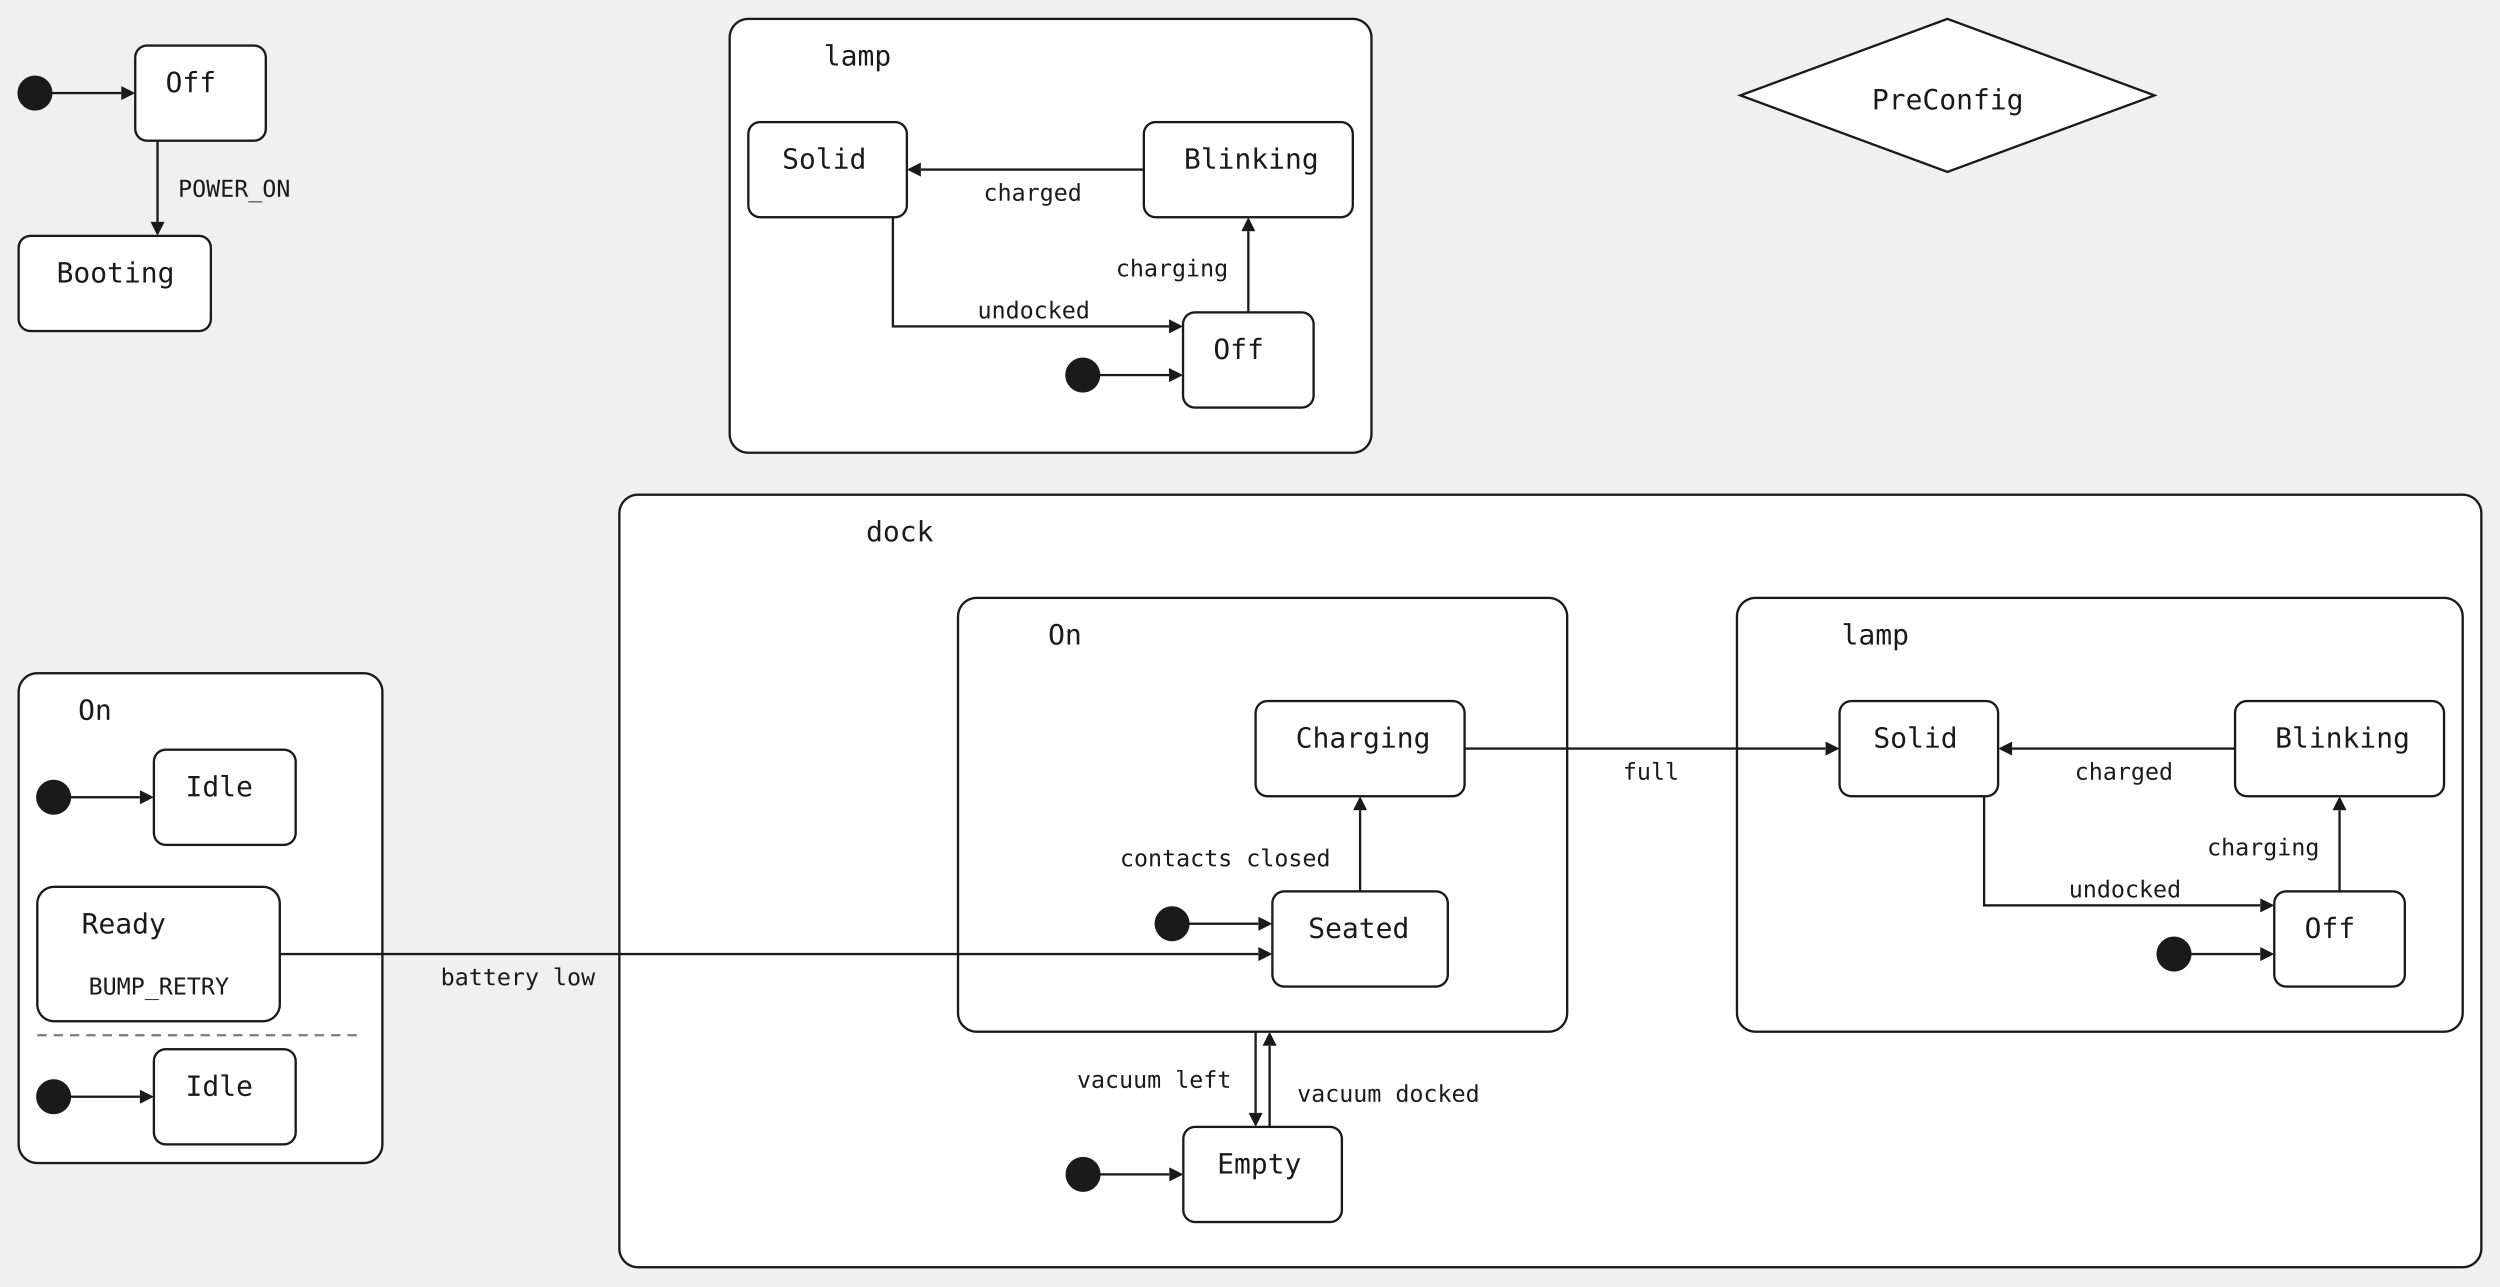
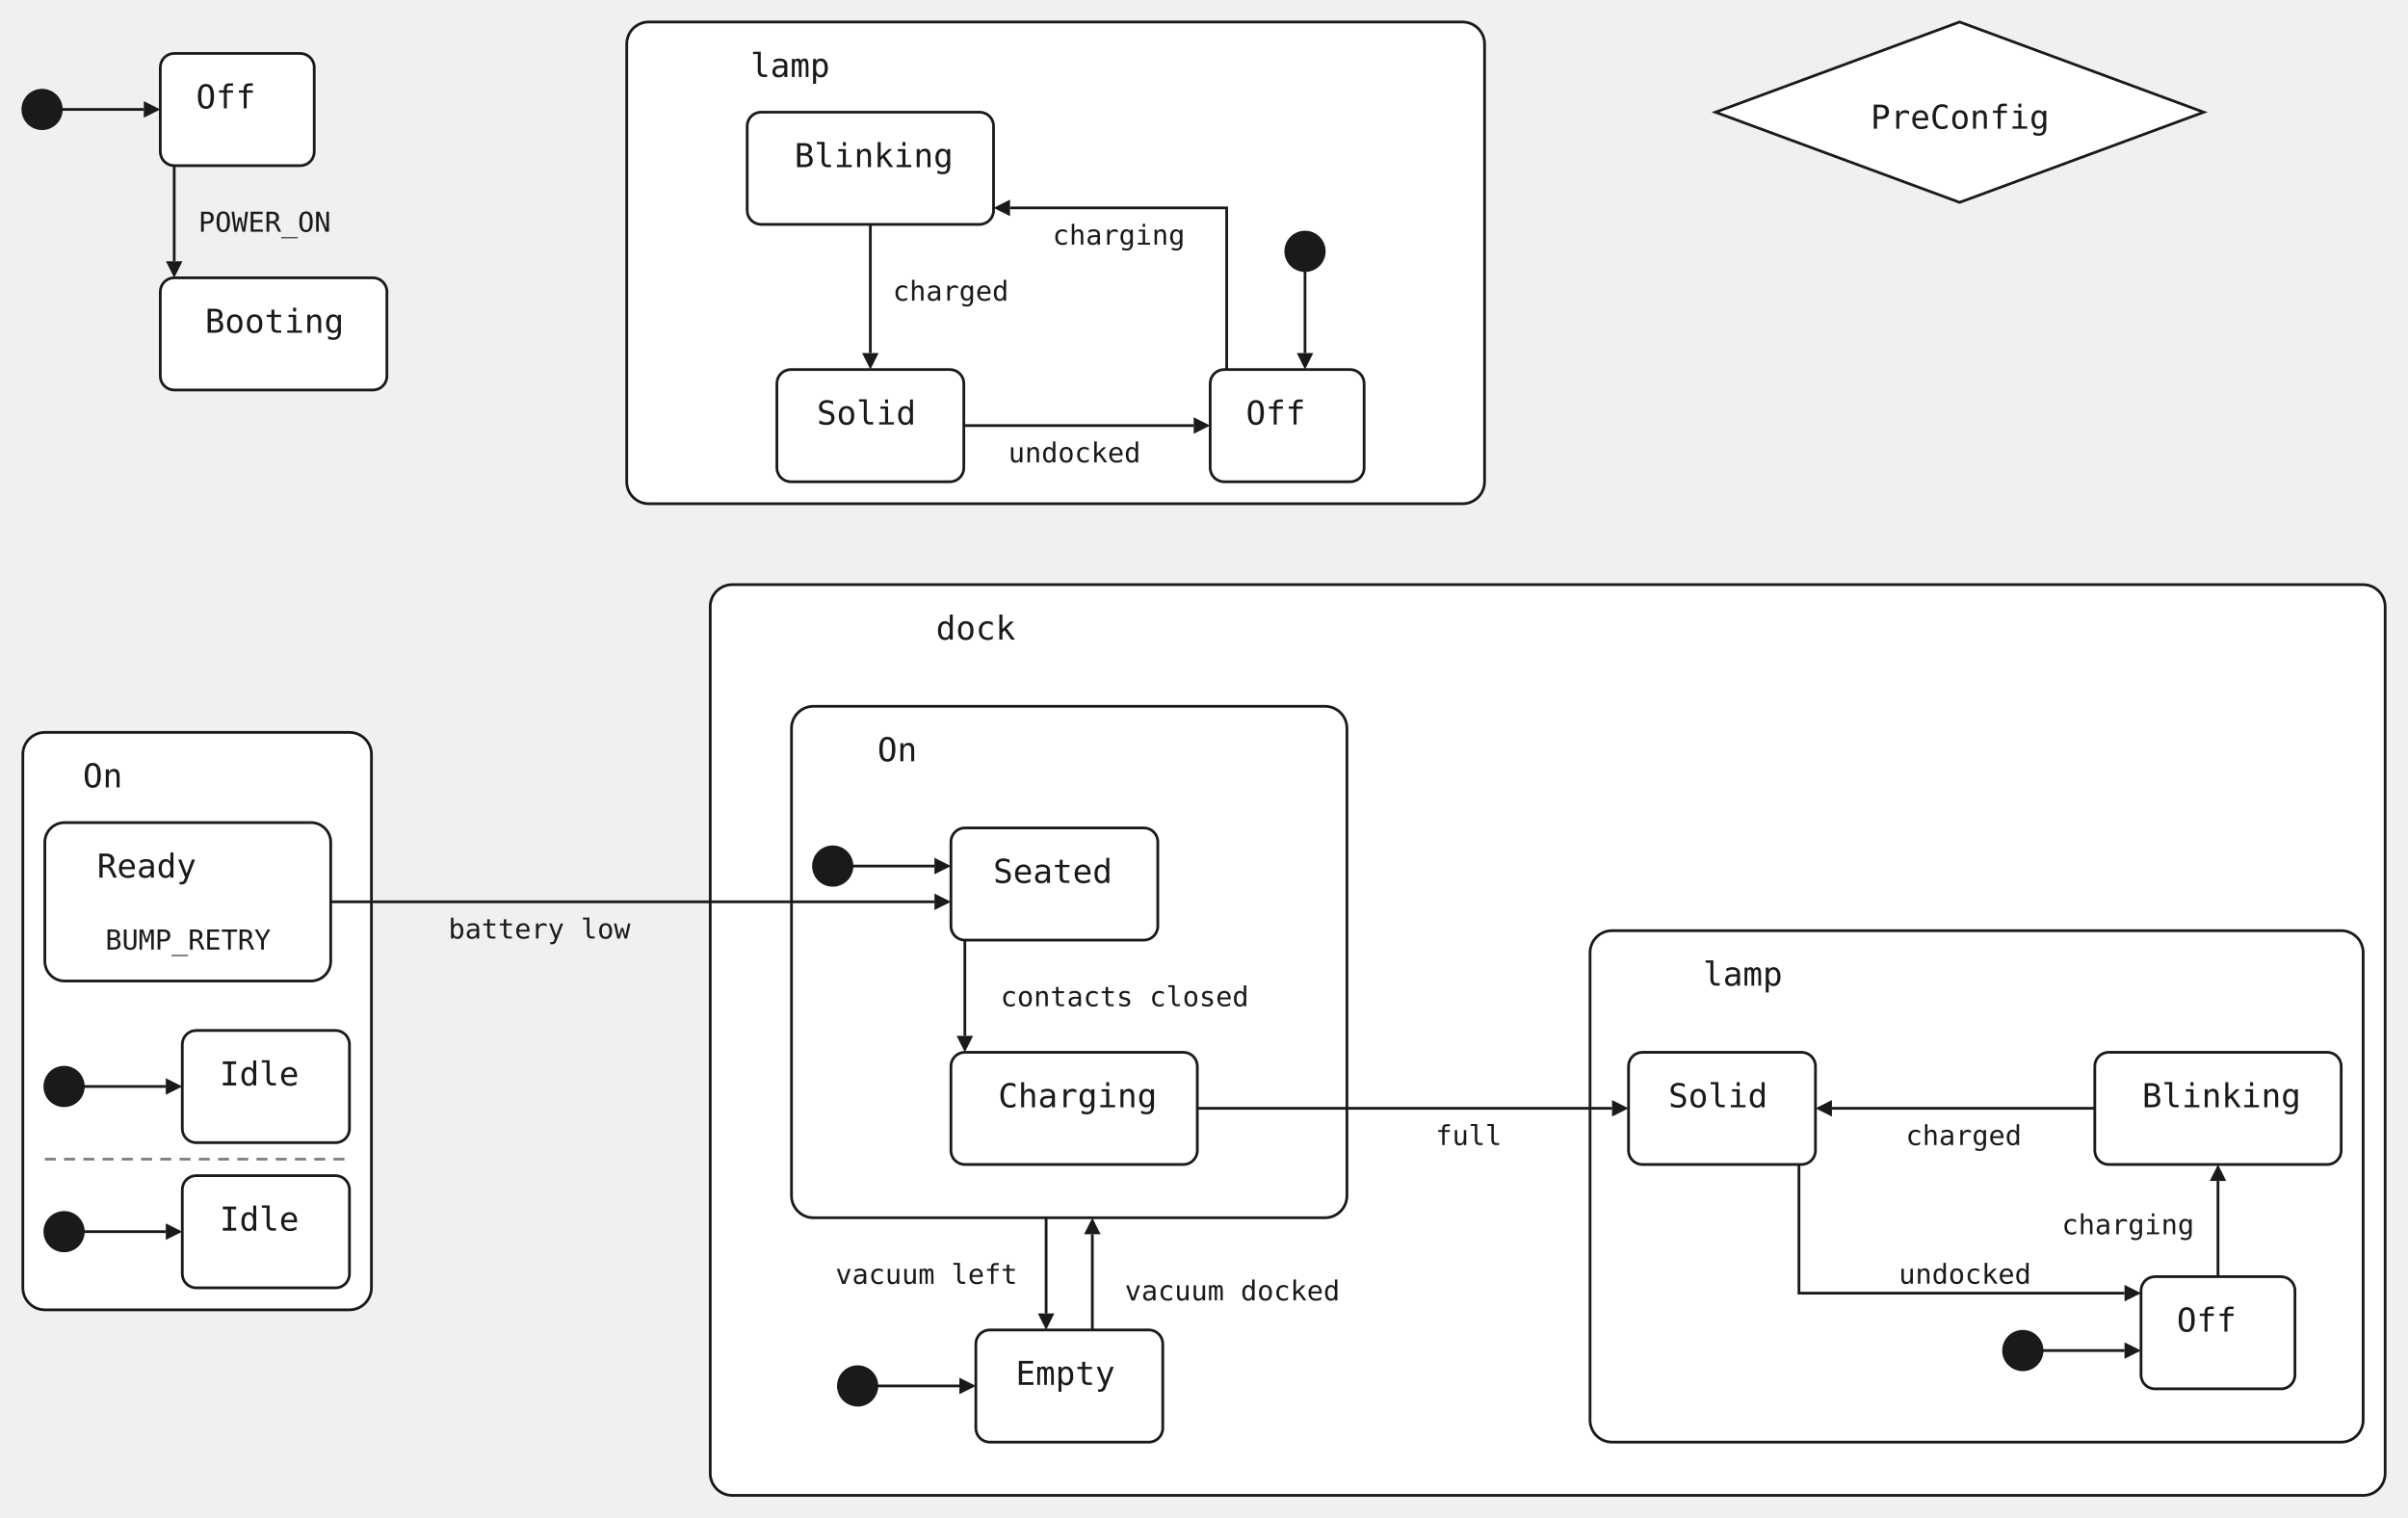
- <svg xmlns="http://www.w3.org/2000/svg" width="1073" height="552" viewBox="-128 -128 17155 8822">
+ <svg xmlns="http://www.w3.org/2000/svg" width="876" height="552" viewBox="-128 -128 14006 8832">
  <style>text { font-family: "JetBrains Mono", monospace; font-kerning: none; }</style>
-   <rect x="4122" y="3265" width="12777" height="5301" rx="128" fill="#ffffff" stroke="#1a1a1a" stroke-width="16" class="scav-state scav-id-0" />
-   <rect x="4879" y="0" width="4404" height="2977" rx="128" fill="#ffffff" stroke="#1a1a1a" stroke-width="16" class="scav-state scav-id-1" />
+   <rect x="4001" y="3275" width="9749" height="5301" rx="128" fill="#ffffff" stroke="#1a1a1a" stroke-width="16" class="scav-state scav-id-0" />
+   <rect x="3515" y="0" width="4993" height="2804" rx="128" fill="#ffffff" stroke="#1a1a1a" stroke-width="16" class="scav-state scav-id-1" />
  <rect x="800" y="183" width="896" height="653" rx="81" fill="#ffffff" stroke="#1a1a1a" stroke-width="16" class="scav-state scav-id-2" />
-   <rect x="0" y="1489" width="1319" height="653" rx="81" fill="#ffffff" stroke="#1a1a1a" stroke-width="16" class="scav-state scav-id-3" />
-   <rect x="0" y="4490" width="2496" height="3361" rx="128" fill="#ffffff" stroke="#1a1a1a" stroke-width="16" class="scav-state scav-id-5" />
-   <rect x="928" y="5015" width="973" height="653" rx="81" fill="#ffffff" stroke="#1a1a1a" stroke-width="16" class="scav-state scav-id-6" />
-   <rect x="128" y="5956" width="1664" height="922" rx="115" fill="#ffffff" stroke="#1a1a1a" stroke-width="16" class="scav-state scav-id-7" />
-   <rect x="928" y="7070" width="973" height="653" rx="81" fill="#ffffff" stroke="#1a1a1a" stroke-width="16" class="scav-state scav-id-8" />
-   <rect x="11791" y="3973" width="4980" height="2977" rx="128" fill="#ffffff" stroke="#1a1a1a" stroke-width="16" class="scav-state scav-id-9" />
-   <rect x="7992" y="7603" width="1088" height="653" rx="81" fill="#ffffff" stroke="#1a1a1a" stroke-width="16" class="scav-state scav-id-10" />
-   <rect x="6446" y="3973" width="4180" height="2977" rx="128" fill="#ffffff" stroke="#1a1a1a" stroke-width="16" class="scav-state scav-id-11" />
-   <rect x="8603" y="5987" width="1204" height="653" rx="81" fill="#ffffff" stroke="#1a1a1a" stroke-width="16" class="scav-state scav-id-12" />
-   <rect x="8488" y="4681" width="1434" height="653" rx="81" fill="#ffffff" stroke="#1a1a1a" stroke-width="16" class="scav-state scav-id-13" />
-   <rect x="7990" y="2014" width="896" height="653" rx="81" fill="#ffffff" stroke="#1a1a1a" stroke-width="16" class="scav-state scav-id-14" />
-   <rect x="7721" y="708" width="1434" height="653" rx="81" fill="#ffffff" stroke="#1a1a1a" stroke-width="16" class="scav-state scav-id-15" />
-   <rect x="5007" y="708" width="1088" height="653" rx="81" fill="#ffffff" stroke="#1a1a1a" stroke-width="16" class="scav-state scav-id-16" />
-   <rect x="15478" y="5987" width="896" height="653" rx="81" fill="#ffffff" stroke="#1a1a1a" stroke-width="16" class="scav-state scav-id-17" />
-   <rect x="15209" y="4681" width="1434" height="653" rx="81" fill="#ffffff" stroke="#1a1a1a" stroke-width="16" class="scav-state scav-id-18" />
-   <rect x="12495" y="4681" width="1088" height="653" rx="81" fill="#ffffff" stroke="#1a1a1a" stroke-width="16" class="scav-state scav-id-19" />
-   <line x1="128" y1="6974" x2="2368" y2="6974" fill="none" stroke="#808080" stroke-width="16" stroke-dasharray="64,48" class="scav-sub scav-id-2" />
+   <rect x="800" y="1489" width="1319" height="653" rx="81" fill="#ffffff" stroke="#1a1a1a" stroke-width="16" class="scav-state scav-id-3" />
+   <rect x="0" y="4135" width="2029" height="3361" rx="128" fill="#ffffff" stroke="#1a1a1a" stroke-width="16" class="scav-state scav-id-5" />
+   <rect x="928" y="5870" width="973" height="653" rx="81" fill="#ffffff" stroke="#1a1a1a" stroke-width="16" class="scav-state scav-id-6" />
+   <rect x="128" y="4660" width="1664" height="922" rx="115" fill="#ffffff" stroke="#1a1a1a" stroke-width="16" class="scav-state scav-id-7" />
+   <rect x="928" y="6715" width="973" height="653" rx="81" fill="#ffffff" stroke="#1a1a1a" stroke-width="16" class="scav-state scav-id-8" />
+   <rect x="9122" y="5289" width="4500" height="2977" rx="128" fill="#ffffff" stroke="#1a1a1a" stroke-width="16" class="scav-state scav-id-9" />
+   <rect x="5547" y="7613" width="1088" height="653" rx="81" fill="#ffffff" stroke="#1a1a1a" stroke-width="16" class="scav-state scav-id-10" />
+   <rect x="4474" y="3983" width="3233" height="2977" rx="128" fill="#ffffff" stroke="#1a1a1a" stroke-width="16" class="scav-state scav-id-11" />
+   <rect x="5402" y="4691" width="1204" height="653" rx="81" fill="#ffffff" stroke="#1a1a1a" stroke-width="16" class="scav-state scav-id-12" />
+   <rect x="5402" y="5997" width="1434" height="653" rx="81" fill="#ffffff" stroke="#1a1a1a" stroke-width="16" class="scav-state scav-id-13" />
+   <rect x="6911" y="2023" width="896" height="653" rx="81" fill="#ffffff" stroke="#1a1a1a" stroke-width="16" class="scav-state scav-id-14" />
+   <rect x="4216" y="525" width="1434" height="653" rx="81" fill="#ffffff" stroke="#1a1a1a" stroke-width="16" class="scav-state scav-id-15" />
+   <rect x="4389" y="2023" width="1088" height="653" rx="81" fill="#ffffff" stroke="#1a1a1a" stroke-width="16" class="scav-state scav-id-16" />
+   <rect x="12329" y="7303" width="896" height="653" rx="81" fill="#ffffff" stroke="#1a1a1a" stroke-width="16" class="scav-state scav-id-17" />
+   <rect x="12060" y="5997" width="1434" height="653" rx="81" fill="#ffffff" stroke="#1a1a1a" stroke-width="16" class="scav-state scav-id-18" />
+   <rect x="9346" y="5997" width="1088" height="653" rx="81" fill="#ffffff" stroke="#1a1a1a" stroke-width="16" class="scav-state scav-id-19" />
+   <line x1="128" y1="6619" x2="1901" y2="6619" fill="none" stroke="#808080" stroke-width="16" stroke-dasharray="64,48" class="scav-sub scav-id-2" />
  <polyline points="224,509 704,509" fill="none" stroke="#1a1a1a" stroke-width="16" class="scav-trans scav-id-0" />
-   <polyline points="953,836 953,1393" fill="none" stroke="#1a1a1a" stroke-width="16" class="scav-trans scav-id-1" />
-   <polyline points="352,5341 832,5341" fill="none" stroke="#1a1a1a" stroke-width="16" class="scav-trans scav-id-2" />
-   <polyline points="1792,6417 2496,6417 4122,6417 6446,6417 8507,6417" fill="none" stroke="#1a1a1a" stroke-width="16" class="scav-trans scav-id-4" />
-   <polyline points="352,7396 832,7396" fill="none" stroke="#1a1a1a" stroke-width="16" class="scav-trans scav-id-5" />
-   <polyline points="8027,6209 8507,6209" fill="none" stroke="#1a1a1a" stroke-width="16" class="scav-trans scav-id-6" />
-   <polyline points="9205,5987 9205,5430" fill="none" stroke="#1a1a1a" stroke-width="16" class="scav-trans scav-id-7" />
-   <polyline points="9922,5007 10626,5007 11791,5007 12399,5007" fill="none" stroke="#1a1a1a" stroke-width="16" class="scav-trans scav-id-8" />
-   <polyline points="7416,7929 7896,7929" fill="none" stroke="#1a1a1a" stroke-width="16" class="scav-trans scav-id-9" />
-   <polyline points="8584,7603 8584,7046" fill="none" stroke="#1a1a1a" stroke-width="16" class="scav-trans scav-id-10" />
-   <polyline points="8488,6950 8488,7507" fill="none" stroke="#1a1a1a" stroke-width="16" class="scav-trans scav-id-11" />
-   <polyline points="7414,2444 7894,2444" fill="none" stroke="#1a1a1a" stroke-width="16" class="scav-trans scav-id-12" />
-   <polyline points="8438,2014 8438,1457" fill="none" stroke="#1a1a1a" stroke-width="16" class="scav-trans scav-id-13" />
-   <polyline points="7721,1034 6191,1034" fill="none" stroke="#1a1a1a" stroke-width="16" class="scav-trans scav-id-14" />
-   <polyline points="5999,1361 5999,2110 7894,2110" fill="none" stroke="#1a1a1a" stroke-width="16" class="scav-trans scav-id-15" />
-   <polyline points="14902,6417 15382,6417" fill="none" stroke="#1a1a1a" stroke-width="16" class="scav-trans scav-id-16" />
-   <polyline points="15926,5987 15926,5430" fill="none" stroke="#1a1a1a" stroke-width="16" class="scav-trans scav-id-17" />
-   <polyline points="15209,5007 13679,5007" fill="none" stroke="#1a1a1a" stroke-width="16" class="scav-trans scav-id-18" />
-   <polyline points="13487,5334 13487,6083 15382,6083" fill="none" stroke="#1a1a1a" stroke-width="16" class="scav-trans scav-id-19" />
+   <polyline points="881,836 881,1393" fill="none" stroke="#1a1a1a" stroke-width="16" class="scav-trans scav-id-1" />
+   <polyline points="352,6196 832,6196" fill="none" stroke="#1a1a1a" stroke-width="16" class="scav-trans scav-id-2" />
+   <polyline points="1792,5121 2029,5121 4001,5121 4474,5121 5306,5121" fill="none" stroke="#1a1a1a" stroke-width="16" class="scav-trans scav-id-4" />
+   <polyline points="352,7041 832,7041" fill="none" stroke="#1a1a1a" stroke-width="16" class="scav-trans scav-id-5" />
+   <polyline points="4826,4913 5306,4913" fill="none" stroke="#1a1a1a" stroke-width="16" class="scav-trans scav-id-6" />
+   <polyline points="5483,5344 5483,5901" fill="none" stroke="#1a1a1a" stroke-width="16" class="scav-trans scav-id-7" />
+   <polyline points="6836,6323 7707,6323 9122,6323 9250,6323" fill="none" stroke="#1a1a1a" stroke-width="16" class="scav-trans scav-id-8" />
+   <polyline points="4971,7939 5451,7939" fill="none" stroke="#1a1a1a" stroke-width="16" class="scav-trans scav-id-9" />
+   <polyline points="6225,7613 6225,7056" fill="none" stroke="#1a1a1a" stroke-width="16" class="scav-trans scav-id-10" />
+   <polyline points="5956,6960 5956,7517" fill="none" stroke="#1a1a1a" stroke-width="16" class="scav-trans scav-id-11" />
+   <polyline points="7463,1447 7463,1927" fill="none" stroke="#1a1a1a" stroke-width="16" class="scav-trans scav-id-12" />
+   <polyline points="7007,2023 7007,1082 5746,1082" fill="none" stroke="#1a1a1a" stroke-width="16" class="scav-trans scav-id-13" />
+   <polyline points="4933,1178 4933,1927" fill="none" stroke="#1a1a1a" stroke-width="16" class="scav-trans scav-id-14" />
+   <polyline points="5477,2349 6815,2349" fill="none" stroke="#1a1a1a" stroke-width="16" class="scav-trans scav-id-15" />
+   <polyline points="11753,7733 12233,7733" fill="none" stroke="#1a1a1a" stroke-width="16" class="scav-trans scav-id-16" />
+   <polyline points="12777,7303 12777,6746" fill="none" stroke="#1a1a1a" stroke-width="16" class="scav-trans scav-id-17" />
+   <polyline points="12060,6323 10530,6323" fill="none" stroke="#1a1a1a" stroke-width="16" class="scav-trans scav-id-18" />
+   <polyline points="10338,6650 10338,7399 12233,7399" fill="none" stroke="#1a1a1a" stroke-width="16" class="scav-trans scav-id-19" />
  <polygon points="800,509 704,557 704,461" fill="#1a1a1a" stroke="none" class="scav-trans scav-id-0" />
-   <polygon points="953,1489 905,1393 1001,1393" fill="#1a1a1a" stroke="none" class="scav-trans scav-id-1" />
-   <polygon points="928,5341 832,5389 832,5293" fill="#1a1a1a" stroke="none" class="scav-trans scav-id-2" />
-   <polygon points="8603,6417 8507,6465 8507,6369" fill="#1a1a1a" stroke="none" class="scav-trans scav-id-4" />
-   <polygon points="928,7396 832,7444 832,7348" fill="#1a1a1a" stroke="none" class="scav-trans scav-id-5" />
-   <polygon points="8603,6209 8507,6257 8507,6161" fill="#1a1a1a" stroke="none" class="scav-trans scav-id-6" />
-   <polygon points="9205,5334 9253,5430 9157,5430" fill="#1a1a1a" stroke="none" class="scav-trans scav-id-7" />
-   <polygon points="12495,5007 12399,5055 12399,4959" fill="#1a1a1a" stroke="none" class="scav-trans scav-id-8" />
-   <polygon points="7992,7929 7896,7977 7896,7881" fill="#1a1a1a" stroke="none" class="scav-trans scav-id-9" />
-   <polygon points="8584,6950 8632,7046 8536,7046" fill="#1a1a1a" stroke="none" class="scav-trans scav-id-10" />
-   <polygon points="8488,7603 8440,7507 8536,7507" fill="#1a1a1a" stroke="none" class="scav-trans scav-id-11" />
-   <polygon points="7990,2444 7894,2492 7894,2396" fill="#1a1a1a" stroke="none" class="scav-trans scav-id-12" />
-   <polygon points="8438,1361 8486,1457 8390,1457" fill="#1a1a1a" stroke="none" class="scav-trans scav-id-13" />
-   <polygon points="6095,1034 6191,986 6191,1082" fill="#1a1a1a" stroke="none" class="scav-trans scav-id-14" />
-   <polygon points="7990,2110 7894,2158 7894,2062" fill="#1a1a1a" stroke="none" class="scav-trans scav-id-15" />
-   <polygon points="15478,6417 15382,6465 15382,6369" fill="#1a1a1a" stroke="none" class="scav-trans scav-id-16" />
-   <polygon points="15926,5334 15974,5430 15878,5430" fill="#1a1a1a" stroke="none" class="scav-trans scav-id-17" />
-   <polygon points="13583,5007 13679,4959 13679,5055" fill="#1a1a1a" stroke="none" class="scav-trans scav-id-18" />
-   <polygon points="15478,6083 15382,6131 15382,6035" fill="#1a1a1a" stroke="none" class="scav-trans scav-id-19" />
-   <polygon points="13235,0 14656,525 13235,1050 11814,525" fill="#ffffff" stroke="#1a1a1a" stroke-width="16" class="scav-state scav-id-4" />
-   <text x="1094" y="1221" font-size="160" textLength="768" lengthAdjust="spacing" fill="#1a1a1a" class="scav-trans scav-id-1">POWER_ON</text>
-   <text x="480" y="6695" font-size="160" textLength="960" lengthAdjust="spacing" fill="#1a1a1a" class="scav-trans scav-id-3">BUMP_RETRY</text>
-   <text x="2896" y="6631" font-size="160" textLength="1056" lengthAdjust="spacing" fill="#1a1a1a" class="scav-trans scav-id-4">battery low</text>
-   <text x="7557" y="5815" font-size="160" textLength="1440" lengthAdjust="spacing" fill="#1a1a1a" class="scav-trans scav-id-7">contacts closed</text>
-   <text x="11008" y="5221" font-size="160" textLength="384" lengthAdjust="spacing" fill="#1a1a1a" class="scav-trans scav-id-8">full</text>
-   <text x="8773" y="7431" font-size="160" textLength="1248" lengthAdjust="spacing" fill="#1a1a1a" class="scav-trans scav-id-10">vacuum docked</text>
-   <text x="7262" y="7335" font-size="160" textLength="1056" lengthAdjust="spacing" fill="#1a1a1a" class="scav-trans scav-id-11">vacuum left</text>
-   <text x="7529" y="1767" font-size="160" textLength="768" lengthAdjust="spacing" fill="#1a1a1a" class="scav-trans scav-id-13">charging</text>
-   <text x="6621" y="1248" font-size="160" textLength="672" lengthAdjust="spacing" fill="#1a1a1a" class="scav-trans scav-id-14">charged</text>
-   <text x="6580" y="2055" font-size="160" textLength="768" lengthAdjust="spacing" fill="#1a1a1a" class="scav-trans scav-id-15">undocked</text>
-   <text x="15017" y="5740" font-size="160" textLength="768" lengthAdjust="spacing" fill="#1a1a1a" class="scav-trans scav-id-17">charging</text>
-   <text x="14109" y="5221" font-size="160" textLength="672" lengthAdjust="spacing" fill="#1a1a1a" class="scav-trans scav-id-18">charged</text>
-   <text x="14068" y="6028" font-size="160" textLength="768" lengthAdjust="spacing" fill="#1a1a1a" class="scav-trans scav-id-19">undocked</text>
-   <text x="5815" y="3585" font-size="192" textLength="461" lengthAdjust="spacing" fill="#1a1a1a" class="scav-state scav-id-0">dock</text>
-   <text x="5525" y="320" font-size="192" textLength="461" lengthAdjust="spacing" fill="#1a1a1a" class="scav-state scav-id-1">lamp</text>
+   <polygon points="881,1489 833,1393 929,1393" fill="#1a1a1a" stroke="none" class="scav-trans scav-id-1" />
+   <polygon points="928,6196 832,6244 832,6148" fill="#1a1a1a" stroke="none" class="scav-trans scav-id-2" />
+   <polygon points="5402,5121 5306,5169 5306,5073" fill="#1a1a1a" stroke="none" class="scav-trans scav-id-4" />
+   <polygon points="928,7041 832,7089 832,6993" fill="#1a1a1a" stroke="none" class="scav-trans scav-id-5" />
+   <polygon points="5402,4913 5306,4961 5306,4865" fill="#1a1a1a" stroke="none" class="scav-trans scav-id-6" />
+   <polygon points="5483,5997 5435,5901 5531,5901" fill="#1a1a1a" stroke="none" class="scav-trans scav-id-7" />
+   <polygon points="9346,6323 9250,6371 9250,6275" fill="#1a1a1a" stroke="none" class="scav-trans scav-id-8" />
+   <polygon points="5547,7939 5451,7987 5451,7891" fill="#1a1a1a" stroke="none" class="scav-trans scav-id-9" />
+   <polygon points="6225,6960 6273,7056 6177,7056" fill="#1a1a1a" stroke="none" class="scav-trans scav-id-10" />
+   <polygon points="5956,7613 5908,7517 6004,7517" fill="#1a1a1a" stroke="none" class="scav-trans scav-id-11" />
+   <polygon points="7463,2023 7415,1927 7511,1927" fill="#1a1a1a" stroke="none" class="scav-trans scav-id-12" />
+   <polygon points="5650,1082 5746,1034 5746,1130" fill="#1a1a1a" stroke="none" class="scav-trans scav-id-13" />
+   <polygon points="4933,2023 4885,1927 4981,1927" fill="#1a1a1a" stroke="none" class="scav-trans scav-id-14" />
+   <polygon points="6911,2349 6815,2397 6815,2301" fill="#1a1a1a" stroke="none" class="scav-trans scav-id-15" />
+   <polygon points="12329,7733 12233,7781 12233,7685" fill="#1a1a1a" stroke="none" class="scav-trans scav-id-16" />
+   <polygon points="12777,6650 12825,6746 12729,6746" fill="#1a1a1a" stroke="none" class="scav-trans scav-id-17" />
+   <polygon points="10434,6323 10530,6275 10530,6371" fill="#1a1a1a" stroke="none" class="scav-trans scav-id-18" />
+   <polygon points="12329,7399 12233,7447 12233,7351" fill="#1a1a1a" stroke="none" class="scav-trans scav-id-19" />
+   <polygon points="11273,0 12694,525 11273,1050 9852,525" fill="#ffffff" stroke="#1a1a1a" stroke-width="16" class="scav-state scav-id-4" />
+   <text x="1022" y="1221" font-size="160" textLength="768" lengthAdjust="spacing" fill="#1a1a1a" class="scav-trans scav-id-1">POWER_ON</text>
+   <text x="480" y="5399" font-size="160" textLength="960" lengthAdjust="spacing" fill="#1a1a1a" class="scav-trans scav-id-3">BUMP_RETRY</text>
+   <text x="2477" y="5335" font-size="160" textLength="1056" lengthAdjust="spacing" fill="#1a1a1a" class="scav-trans scav-id-4">battery low</text>
+   <text x="5691" y="5729" font-size="160" textLength="1440" lengthAdjust="spacing" fill="#1a1a1a" class="scav-trans scav-id-7">contacts closed</text>
+   <text x="8223" y="6537" font-size="160" textLength="384" lengthAdjust="spacing" fill="#1a1a1a" class="scav-trans scav-id-8">full</text>
+   <text x="6414" y="7441" font-size="160" textLength="1248" lengthAdjust="spacing" fill="#1a1a1a" class="scav-trans scav-id-10">vacuum docked</text>
+   <text x="4730" y="7345" font-size="160" textLength="1056" lengthAdjust="spacing" fill="#1a1a1a" class="scav-trans scav-id-11">vacuum left</text>
+   <text x="5994" y="1296" font-size="160" textLength="768" lengthAdjust="spacing" fill="#1a1a1a" class="scav-trans scav-id-13">charging</text>
+   <text x="5064" y="1622" font-size="160" textLength="672" lengthAdjust="spacing" fill="#1a1a1a" class="scav-trans scav-id-14">charged</text>
+   <text x="5736" y="2563" font-size="160" textLength="768" lengthAdjust="spacing" fill="#1a1a1a" class="scav-trans scav-id-15">undocked</text>
+   <text x="11868" y="7056" font-size="160" textLength="768" lengthAdjust="spacing" fill="#1a1a1a" class="scav-trans scav-id-17">charging</text>
+   <text x="10960" y="6537" font-size="160" textLength="672" lengthAdjust="spacing" fill="#1a1a1a" class="scav-trans scav-id-18">charged</text>
+   <text x="10919" y="7344" font-size="160" textLength="768" lengthAdjust="spacing" fill="#1a1a1a" class="scav-trans scav-id-19">undocked</text>
+   <text x="5315" y="3595" font-size="192" textLength="461" lengthAdjust="spacing" fill="#1a1a1a" class="scav-state scav-id-0">dock</text>
+   <text x="4235" y="320" font-size="192" textLength="461" lengthAdjust="spacing" fill="#1a1a1a" class="scav-state scav-id-1">lamp</text>
  <text x="1008" y="503" font-size="192" textLength="346" lengthAdjust="spacing" fill="#1a1a1a" class="scav-state scav-id-2">Off</text>
-   <text x="260" y="1809" font-size="192" textLength="807" lengthAdjust="spacing" fill="#1a1a1a" class="scav-state scav-id-3">Booting</text>
-   <text x="12717" y="621" font-size="192" textLength="1037" lengthAdjust="spacing" fill="#1a1a1a" class="scav-state scav-id-4">PreConfig</text>
-   <text x="408" y="4810" font-size="192" textLength="231" lengthAdjust="spacing" fill="#1a1a1a" class="scav-state scav-id-5">On</text>
-   <text x="1145" y="5335" font-size="192" textLength="461" lengthAdjust="spacing" fill="#1a1a1a" class="scav-state scav-id-6">Idle</text>
-   <text x="432" y="6276" font-size="192" textLength="576" lengthAdjust="spacing" fill="#1a1a1a" class="scav-state scav-id-7">Ready</text>
-   <text x="1145" y="7390" font-size="192" textLength="461" lengthAdjust="spacing" fill="#1a1a1a" class="scav-state scav-id-8">Idle</text>
-   <text x="12509" y="4293" font-size="192" textLength="461" lengthAdjust="spacing" fill="#1a1a1a" class="scav-state scav-id-9">lamp</text>
-   <text x="8224" y="7923" font-size="192" textLength="576" lengthAdjust="spacing" fill="#1a1a1a" class="scav-state scav-id-10">Empty</text>
-   <text x="7064" y="4293" font-size="192" textLength="231" lengthAdjust="spacing" fill="#1a1a1a" class="scav-state scav-id-11">On</text>
-   <text x="8849" y="6307" font-size="192" textLength="692" lengthAdjust="spacing" fill="#1a1a1a" class="scav-state scav-id-12">Seated</text>
-   <text x="8763" y="5001" font-size="192" textLength="922" lengthAdjust="spacing" fill="#1a1a1a" class="scav-state scav-id-13">Charging</text>
-   <text x="8198" y="2334" font-size="192" textLength="346" lengthAdjust="spacing" fill="#1a1a1a" class="scav-state scav-id-14">Off</text>
-   <text x="7996" y="1028" font-size="192" textLength="922" lengthAdjust="spacing" fill="#1a1a1a" class="scav-state scav-id-15">Blinking</text>
-   <text x="5239" y="1028" font-size="192" textLength="576" lengthAdjust="spacing" fill="#1a1a1a" class="scav-state scav-id-16">Solid</text>
-   <text x="15686" y="6307" font-size="192" textLength="346" lengthAdjust="spacing" fill="#1a1a1a" class="scav-state scav-id-17">Off</text>
-   <text x="15484" y="5001" font-size="192" textLength="922" lengthAdjust="spacing" fill="#1a1a1a" class="scav-state scav-id-18">Blinking</text>
-   <text x="12727" y="5001" font-size="192" textLength="576" lengthAdjust="spacing" fill="#1a1a1a" class="scav-state scav-id-19">Solid</text>
+   <text x="1060" y="1809" font-size="192" textLength="807" lengthAdjust="spacing" fill="#1a1a1a" class="scav-state scav-id-3">Booting</text>
+   <text x="10755" y="621" font-size="192" textLength="1037" lengthAdjust="spacing" fill="#1a1a1a" class="scav-state scav-id-4">PreConfig</text>
+   <text x="349" y="4455" font-size="192" textLength="231" lengthAdjust="spacing" fill="#1a1a1a" class="scav-state scav-id-5">On</text>
+   <text x="1145" y="6190" font-size="192" textLength="461" lengthAdjust="spacing" fill="#1a1a1a" class="scav-state scav-id-6">Idle</text>
+   <text x="432" y="4980" font-size="192" textLength="576" lengthAdjust="spacing" fill="#1a1a1a" class="scav-state scav-id-7">Ready</text>
+   <text x="1145" y="7035" font-size="192" textLength="461" lengthAdjust="spacing" fill="#1a1a1a" class="scav-state scav-id-8">Idle</text>
+   <text x="9780" y="5609" font-size="192" textLength="461" lengthAdjust="spacing" fill="#1a1a1a" class="scav-state scav-id-9">lamp</text>
+   <text x="5779" y="7933" font-size="192" textLength="576" lengthAdjust="spacing" fill="#1a1a1a" class="scav-state scav-id-10">Empty</text>
+   <text x="4974" y="4303" font-size="192" textLength="231" lengthAdjust="spacing" fill="#1a1a1a" class="scav-state scav-id-11">On</text>
+   <text x="5648" y="5011" font-size="192" textLength="692" lengthAdjust="spacing" fill="#1a1a1a" class="scav-state scav-id-12">Seated</text>
+   <text x="5677" y="6317" font-size="192" textLength="922" lengthAdjust="spacing" fill="#1a1a1a" class="scav-state scav-id-13">Charging</text>
+   <text x="7119" y="2343" font-size="192" textLength="346" lengthAdjust="spacing" fill="#1a1a1a" class="scav-state scav-id-14">Off</text>
+   <text x="4491" y="845" font-size="192" textLength="922" lengthAdjust="spacing" fill="#1a1a1a" class="scav-state scav-id-15">Blinking</text>
+   <text x="4621" y="2343" font-size="192" textLength="576" lengthAdjust="spacing" fill="#1a1a1a" class="scav-state scav-id-16">Solid</text>
+   <text x="12537" y="7623" font-size="192" textLength="346" lengthAdjust="spacing" fill="#1a1a1a" class="scav-state scav-id-17">Off</text>
+   <text x="12335" y="6317" font-size="192" textLength="922" lengthAdjust="spacing" fill="#1a1a1a" class="scav-state scav-id-18">Blinking</text>
+   <text x="9578" y="6317" font-size="192" textLength="576" lengthAdjust="spacing" fill="#1a1a1a" class="scav-state scav-id-19">Solid</text>
  <circle cx="112" cy="509" r="112" fill="#1a1a1a" stroke="#1a1a1a" stroke-width="16" class="scav-state scav-id-20" />
-   <circle cx="240" cy="5341" r="112" fill="#1a1a1a" stroke="#1a1a1a" stroke-width="16" class="scav-state scav-id-21" />
-   <circle cx="240" cy="7396" r="112" fill="#1a1a1a" stroke="#1a1a1a" stroke-width="16" class="scav-state scav-id-22" />
-   <circle cx="7915" cy="6209" r="112" fill="#1a1a1a" stroke="#1a1a1a" stroke-width="16" class="scav-state scav-id-23" />
-   <circle cx="7304" cy="7929" r="112" fill="#1a1a1a" stroke="#1a1a1a" stroke-width="16" class="scav-state scav-id-24" />
-   <circle cx="7302" cy="2444" r="112" fill="#1a1a1a" stroke="#1a1a1a" stroke-width="16" class="scav-state scav-id-25" />
-   <circle cx="14790" cy="6417" r="112" fill="#1a1a1a" stroke="#1a1a1a" stroke-width="16" class="scav-state scav-id-26" />
+   <circle cx="240" cy="6196" r="112" fill="#1a1a1a" stroke="#1a1a1a" stroke-width="16" class="scav-state scav-id-21" />
+   <circle cx="240" cy="7041" r="112" fill="#1a1a1a" stroke="#1a1a1a" stroke-width="16" class="scav-state scav-id-22" />
+   <circle cx="4714" cy="4913" r="112" fill="#1a1a1a" stroke="#1a1a1a" stroke-width="16" class="scav-state scav-id-23" />
+   <circle cx="4859" cy="7939" r="112" fill="#1a1a1a" stroke="#1a1a1a" stroke-width="16" class="scav-state scav-id-24" />
+   <circle cx="7463" cy="1335" r="112" fill="#1a1a1a" stroke="#1a1a1a" stroke-width="16" class="scav-state scav-id-25" />
+   <circle cx="11641" cy="7733" r="112" fill="#1a1a1a" stroke="#1a1a1a" stroke-width="16" class="scav-state scav-id-26" />
</svg>
